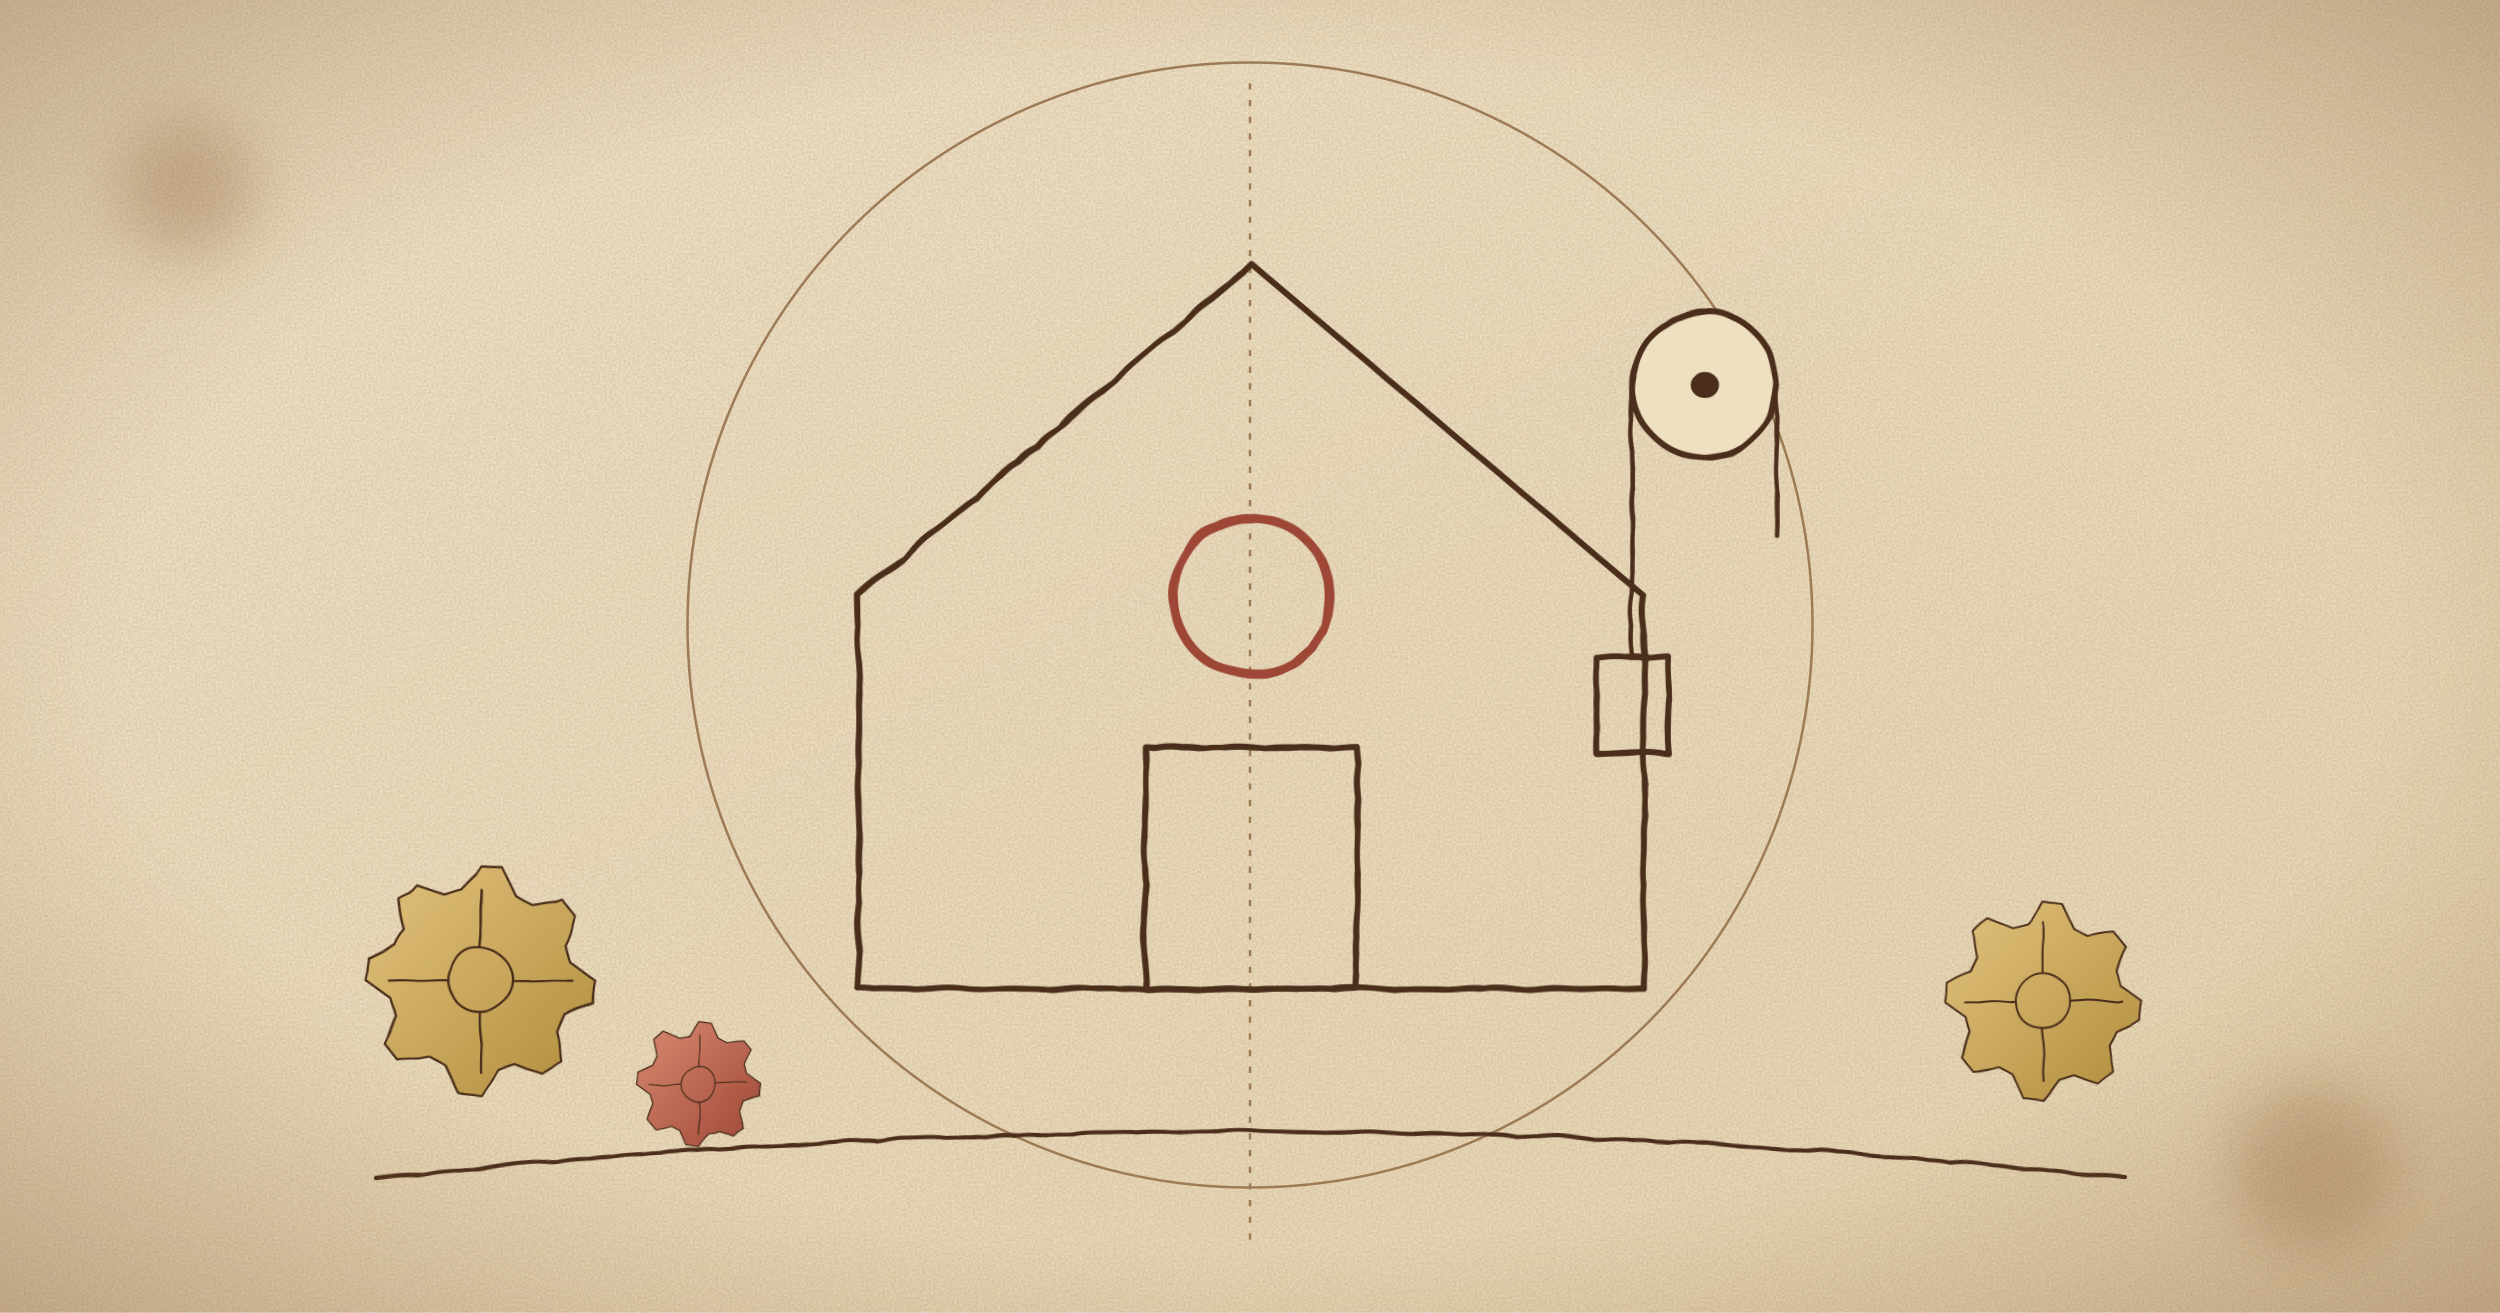
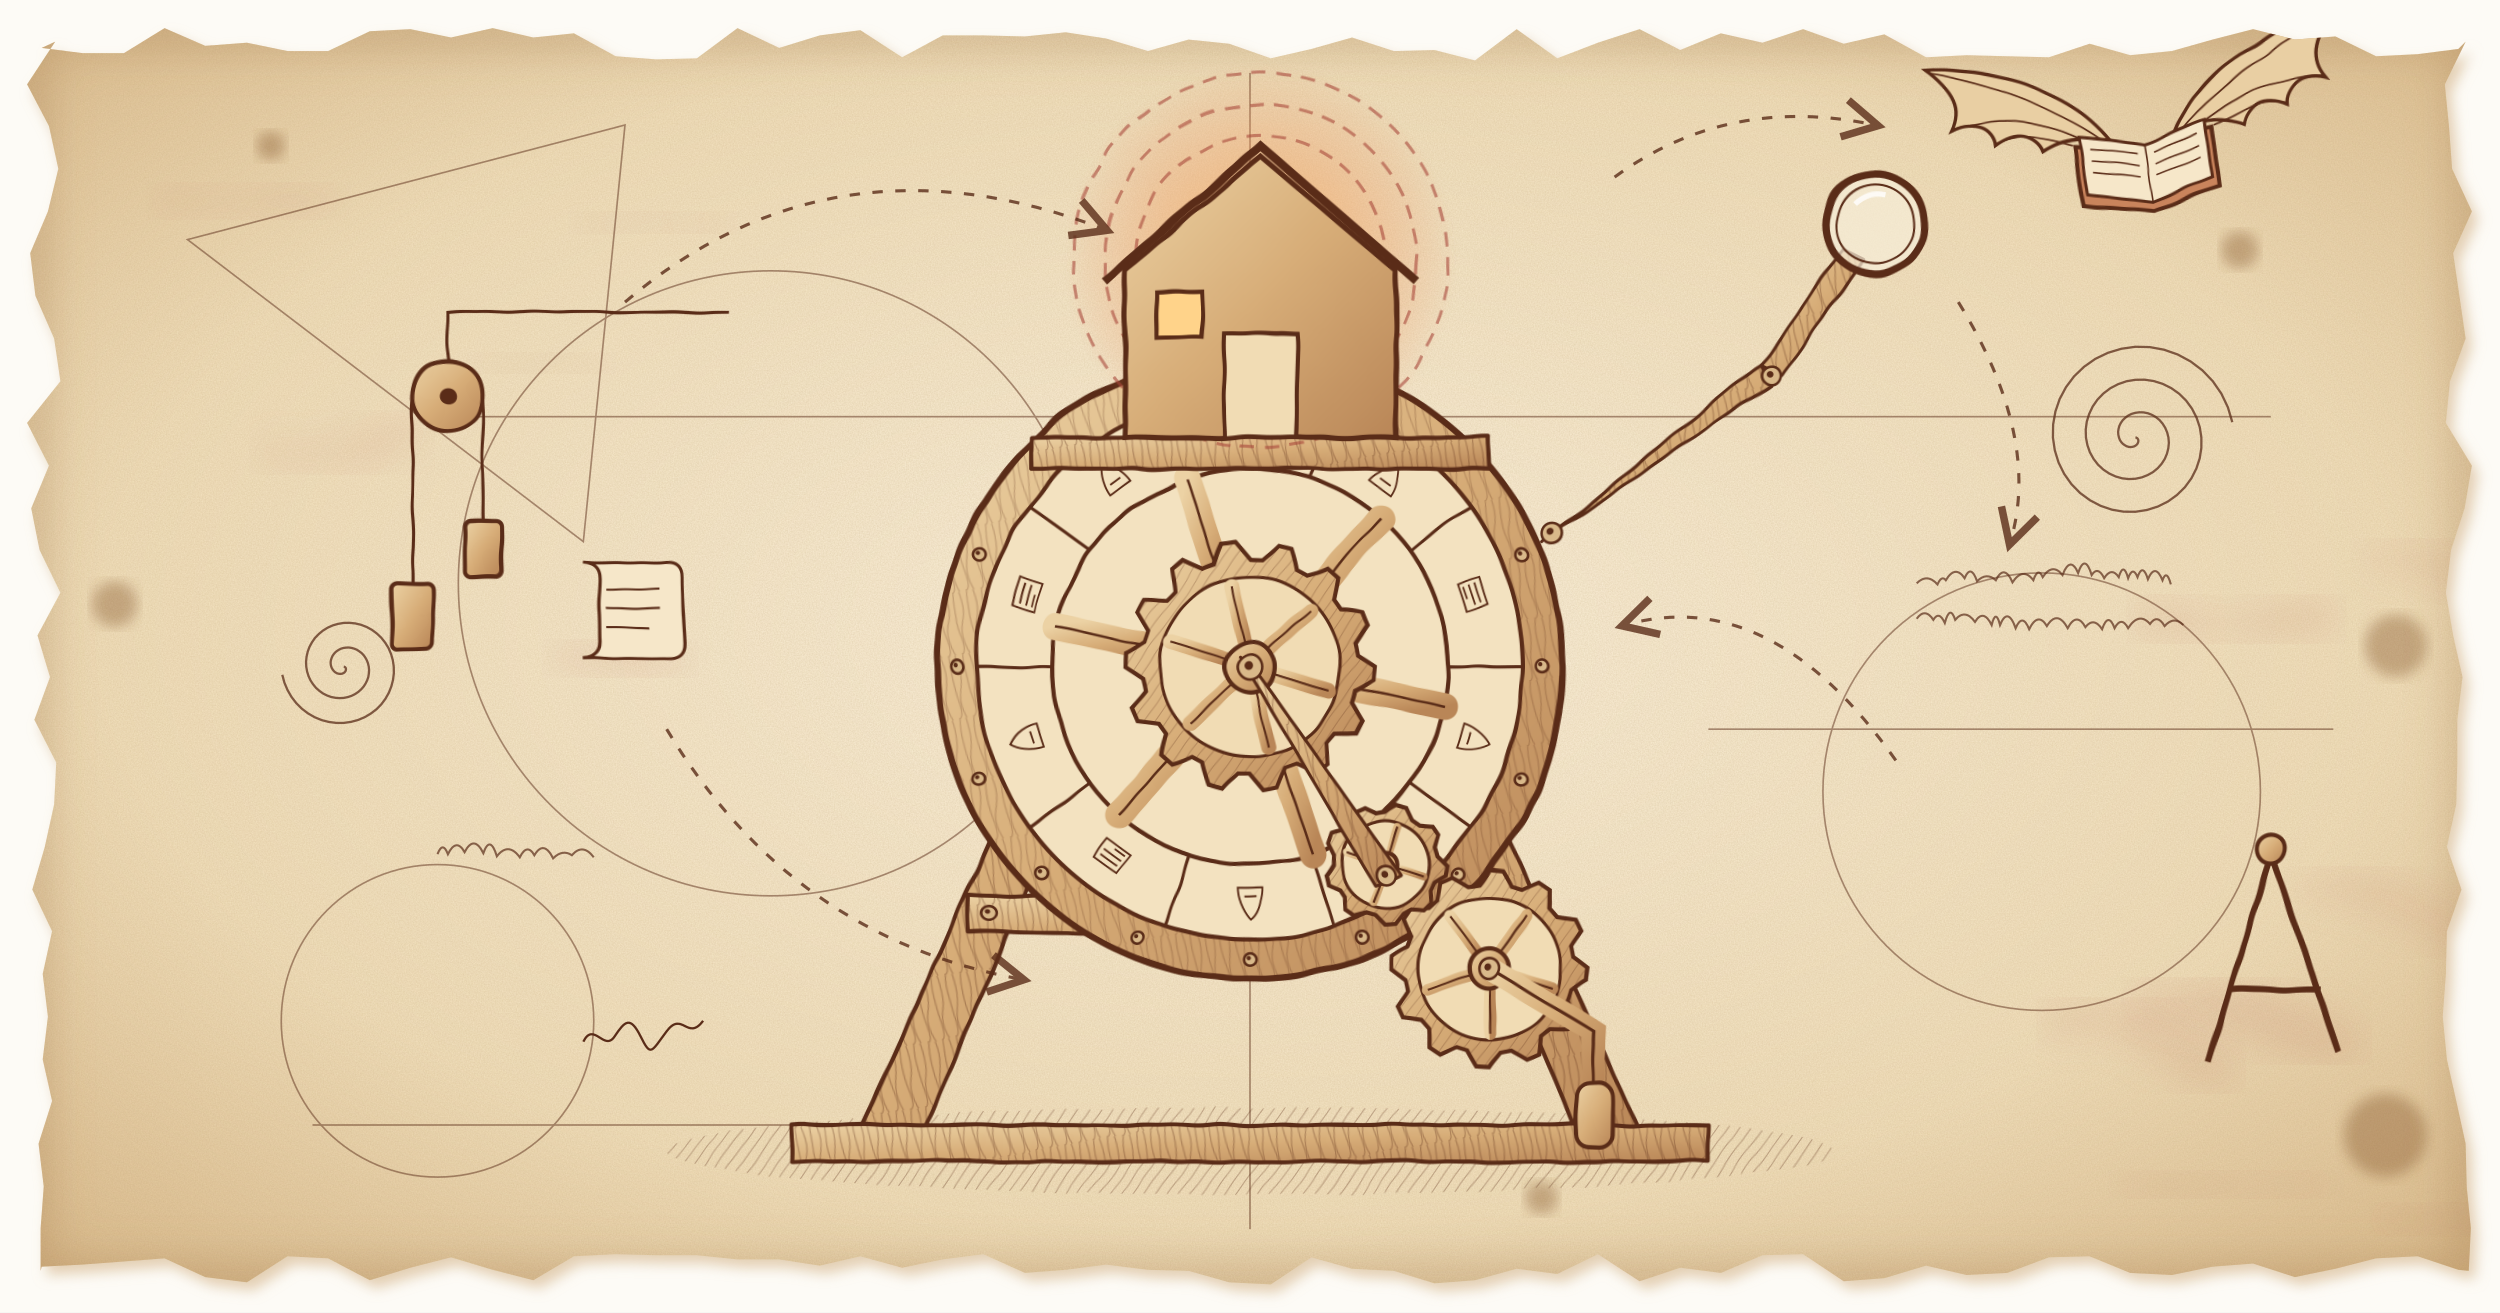
- <svg xmlns="http://www.w3.org/2000/svg" viewBox="0 0 1200 630" width="1200" height="630" role="img" aria-label="Illustration de l'application Bailleur serein : machine de Léonard de Vinci dessinée à l'encre sur parchemin">
+ <svg xmlns="http://www.w3.org/2000/svg" viewBox="0 0 2400 1260" width="1200" height="630" role="img" aria-label="Illustration de l'application Bailleur serein : machine de Léonard de Vinci dessinée à l'encre sur parchemin">
  <defs>
-     <linearGradient id="p" x1="0" y1="0" x2="1" y2="1">
-       <stop offset="0" stop-color="#f6ebd3" />
-       <stop offset="1" stop-color="#ecdcba" />
+     <radialGradient id="pp" cx=".5" cy=".48" r=".7">
+       <stop offset="0" stop-color="#fbf1dc" />
+       <stop offset=".65" stop-color="#f1dfbb" />
+       <stop offset="1" stop-color="#d9b98a" />
+     </radialGradient>
+     <linearGradient id="wd" x1="0" y1="0" x2="1" y2="1">
+       <stop offset="0" stop-color="#ecd2a4" />
+       <stop offset=".5" stop-color="#d7ad78" />
+       <stop offset="1" stop-color="#b98657" />
    </linearGradient>
-     <radialGradient id="v" cx=".5" cy=".5" r=".75">
-       <stop offset=".6" stop-color="#8a5a2b" stop-opacity="0" />
-       <stop offset="1" stop-color="#6b4220" stop-opacity=".38" />
+     <pattern id="ht" width="9" height="9" patternUnits="userSpaceOnUse" patternTransform="rotate(35)">
+       <path d="M0 0V9" stroke="#5a2c18" stroke-width="1.4" />
+     </pattern>
+     <pattern id="gr" width="60" height="14" patternUnits="userSpaceOnUse" patternTransform="rotate(80)">
+       <path d="M0 4Q15 1 30 5T60 3M0 10Q20 13 40 9T60 11" fill="none" stroke="#5a2c18" stroke-width="1.2" opacity=".6" />
+     </pattern>
+     <marker id="ar" markerWidth="16" markerHeight="16" refX="12" refY="8" orient="auto">
+       <path d="M2 2L13 8L2 14" fill="none" stroke="#5a2c18" stroke-width="2.4" />
+     </marker>
+     <filter id="rf" x="-5%" y="-5%" width="110%" height="110%">
+       <feTurbulence type="fractalNoise" baseFrequency=".022" numOctaves="2" seed="3" />
+       <feDisplacementMap in="SourceGraphic" scale="5" />
+     </filter>
+     <filter id="gn">
+       <feTurbulence type="fractalNoise" baseFrequency=".75" numOctaves="3" seed="9" />
+       <feColorMatrix values="0 0 0 0 .42 0 0 0 0 .27 0 0 0 0 .12 0 0 0 .22 0" />
+     </filter>
+     <filter id="b20">
+       <feGaussianBlur stdDeviation="22" />
+     </filter>
+     <filter id="b6">
+       <feGaussianBlur stdDeviation="6" />
+     </filter>
+     <radialGradient id="gl" cx=".5" cy=".5" r=".5">
+       <stop offset="0" stop-color="#ffd38a" stop-opacity=".95" />
+       <stop offset=".45" stop-color="#f0a466" stop-opacity=".5" />
+       <stop offset="1" stop-color="#e88b5a" stop-opacity="0" />
    </radialGradient>
-     <radialGradient id="l" cx=".5" cy=".5" r=".5">
-       <stop offset="0" stop-color="#f2a35c" stop-opacity=".85" />
-       <stop offset="1" stop-color="#f2a35c" stop-opacity="0" />
-     </radialGradient>
-     <linearGradient id="w" x1="0" y1="0" x2="1" y2="1">
-       <stop offset="0" stop-color="#e3c27e" />
-       <stop offset="1" stop-color="#b08d3c" />
-     </linearGradient>
-     <linearGradient id="s" x1="0" y1="0" x2="1" y2="1">
-       <stop offset="0" stop-color="#d98a72" />
-       <stop offset="1" stop-color="#9e4736" />
-     </linearGradient>
-     <pattern id="h" width="7" height="7" patternUnits="userSpaceOnUse" patternTransform="rotate(40)">
-       <path d="M0 0v7" stroke="#4a2e1b" stroke-width="1.1" opacity=".55" />
-     </pattern>
-     <marker id="a" markerWidth="10" markerHeight="10" refX="8" refY="5" orient="auto">
-       <path d="M1 1 8 5 1 9" fill="none" stroke="#9e4736" stroke-width="1.6" />
-     </marker>
-     <filter id="r" x="-2%" y="-2%" width="104%" height="104%">
-       <feTurbulence baseFrequency=".03" numOctaves="2" seed="4" />
-       <feDisplacementMap in="SourceGraphic" scale="2.6" />
-     </filter>
-     <filter id="n">
-       <feTurbulence type="fractalNoise" baseFrequency=".9" numOctaves="2" seed="7" />
-       <feColorMatrix values="0 0 0 0 .35 0 0 0 0 .22 0 0 0 0 .1 0 0 0 .35 0" />
-     </filter>
-     <filter id="b">
-       <feGaussianBlur stdDeviation="14" />
-     </filter>
-     <g id="g">
-       <path d="M50 0L49 9.8L37 15.3L33.3 22.2L35.4 35.4L27.8 41.6L15.3 37L7.8 39.2L0 50L-9.8 49L-15.3 37L-22.2 33.3L-35.4 35.4L-41.6 27.8L-37 15.3L-39.2 7.8L-50 0L-49 -9.8L-37 -15.3L-33.3 -22.2L-35.4 -35.4L-27.8 -41.6L-15.3 -37L-7.8 -39.2L0 -50L9.8 -49L15.3 -37L22.2 -33.3L35.4 -35.4L41.6 -27.8L37 -15.3L39.2 -7.8z" />
-       <circle r="14" fill="none" />
-       <path d="M0-40V-14M0 40V14M-40 0H-14M40 0H14" fill="none" />
+     <clipPath id="pg">
+       <polygon points="40,46 79,51 119,51 158,27 197,44 237,41 276,49 315,49 355,30 394,28 433,36 473,27 512,36 551,32 591,54 630,57 669,56 708,27 748,46 787,34 826,29 866,55 905,34 944,34 984,35 1023,31 1062,37 1102,49 1141,38 1180,42 1220,56 1259,47 1298,36 1338,49 1377,48 1416,58 1456,28 1495,56 1534,41 1574,28 1613,48 1652,32 1692,41 1731,28 1770,42 1809,33 1849,55 1888,53 1927,54 1967,55 2006,42 2045,53 2085,49 2124,38 2163,28 2203,38 2242,35 2281,54 2321,52 2360,47 2367,40 2347,81 2351,121 2354,162 2373,203 2355,243 2361,284 2367,325 2352,366 2348,406 2373,447 2366,488 2353,528 2348,569 2355,610 2364,650 2359,691 2359,732 2358,772 2349,813 2363,854 2349,894 2348,935 2345,976 2349,1017 2358,1057 2367,1098 2368,1139 2372,1179 2370,1220 2360,1219 2321,1206 2281,1208 2242,1218 2203,1226 2163,1213 2124,1216 2085,1224 2045,1222 2006,1206 1967,1207 1927,1222 1888,1224 1849,1215 1809,1227 1770,1230 1731,1204 1692,1205 1652,1222 1613,1217 1574,1230 1534,1204 1495,1223 1456,1218 1416,1229 1377,1232 1338,1220 1298,1218 1259,1207 1220,1233 1180,1231 1141,1220 1102,1219 1062,1214 1023,1219 984,1222 944,1204 905,1209 866,1217 826,1206 787,1215 748,1209 708,1209 669,1205 630,1205 591,1204 551,1206 512,1229 473,1219 433,1207 394,1217 355,1229 315,1208 276,1206 237,1231 197,1226 158,1208 119,1211 79,1214 40,1216 39,1220 39,1179 42,1139 37,1098 50,1057 41,1017 46,976 41,935 50,894 31,854 43,813 52,772 54,732 33,691 48,650 36,610 58,569 38,528 30,488 47,447 26,406 58,366 52,325 34,284 29,243 46,203 56,162 47,121 26,81 53,40" />
+     </clipPath>
+   </defs>
+   <rect width="2400" height="1260" fill="#fdfbf6" />
+   <polygon points="40,46 79,51 119,51 158,27 197,44 237,41 276,49 315,49 355,30 394,28 433,36 473,27 512,36 551,32 591,54 630,57 669,56 708,27 748,46 787,34 826,29 866,55 905,34 944,34 984,35 1023,31 1062,37 1102,49 1141,38 1180,42 1220,56 1259,47 1298,36 1338,49 1377,48 1416,58 1456,28 1495,56 1534,41 1574,28 1613,48 1652,32 1692,41 1731,28 1770,42 1809,33 1849,55 1888,53 1927,54 1967,55 2006,42 2045,53 2085,49 2124,38 2163,28 2203,38 2242,35 2281,54 2321,52 2360,47 2367,40 2347,81 2351,121 2354,162 2373,203 2355,243 2361,284 2367,325 2352,366 2348,406 2373,447 2366,488 2353,528 2348,569 2355,610 2364,650 2359,691 2359,732 2358,772 2349,813 2363,854 2349,894 2348,935 2345,976 2349,1017 2358,1057 2367,1098 2368,1139 2372,1179 2370,1220 2360,1219 2321,1206 2281,1208 2242,1218 2203,1226 2163,1213 2124,1216 2085,1224 2045,1222 2006,1206 1967,1207 1927,1222 1888,1224 1849,1215 1809,1227 1770,1230 1731,1204 1692,1205 1652,1222 1613,1217 1574,1230 1534,1204 1495,1223 1456,1218 1416,1229 1377,1232 1338,1220 1298,1218 1259,1207 1220,1233 1180,1231 1141,1220 1102,1219 1062,1214 1023,1219 984,1222 944,1204 905,1209 866,1217 826,1206 787,1215 748,1209 708,1209 669,1205 630,1205 591,1204 551,1206 512,1229 473,1219 433,1207 394,1217 355,1229 315,1208 276,1206 237,1231 197,1226 158,1208 119,1211 79,1214 40,1216 39,1220 39,1179 42,1139 37,1098 50,1057 41,1017 46,976 41,935 50,894 31,854 43,813 52,772 54,732 33,691 48,650 36,610 58,569 38,528 30,488 47,447 26,406 58,366 52,325 34,284 29,243 46,203 56,162 47,121 26,81 53,40" fill="#c9a36f" transform="translate(6 8)" opacity=".5" filter="url(#b6)" />
+   <g clip-path="url(#pg)">
+     <rect width="2400" height="1260" fill="url(#pp)" />
+     <rect width="2400" height="1260" filter="url(#gn)" />
+     <path d="M157 189q44 42 163 -11" fill="none" stroke="#a8473a" stroke-width="21" stroke-linecap="round" opacity=".16" filter="url(#b20)" />
+     <path d="M2043 1148q46 -23 188 -22" fill="none" stroke="#a8473a" stroke-width="28" stroke-linecap="round" opacity=".16" filter="url(#b20)" />
+     <path d="M2286 1158q72 53 117 -1" fill="none" stroke="#a8473a" stroke-width="22" stroke-linecap="round" opacity=".16" filter="url(#b20)" />
+     <path d="M2059 590q88 55 176 -15" fill="none" stroke="#a8473a" stroke-width="30" stroke-linecap="round" opacity=".16" filter="url(#b20)" />
+     <path d="M254 439q46 35 148 -40" fill="none" stroke="#a8473a" stroke-width="21" stroke-linecap="round" opacity=".16" filter="url(#b20)" />
+     <path d="M461 340q76 16 118 17" fill="none" stroke="#a8473a" stroke-width="37" stroke-linecap="round" opacity=".16" filter="url(#b20)" />
+     <path d="M2270 522q60 7 137 53" fill="none" stroke="#a8473a" stroke-width="20" stroke-linecap="round" opacity=".16" filter="url(#b20)" />
+     <path d="M533 617q57 11 125 30" fill="none" stroke="#a8473a" stroke-width="30" stroke-linecap="round" opacity=".16" filter="url(#b20)" />
+     <path d="M1972 977q43 -42 167 65" fill="none" stroke="#a8473a" stroke-width="31" stroke-linecap="round" opacity=".16" filter="url(#b20)" />
+     <path d="M2211 839q51 -2 183 74" fill="none" stroke="#a8473a" stroke-width="23" stroke-linecap="round" opacity=".16" filter="url(#b20)" />
+     <path d="M559 222q58 -27 137 -11" fill="none" stroke="#a8473a" stroke-width="35" stroke-linecap="round" opacity=".16" filter="url(#b20)" />
+     <path d="M2057 945q71 3 200 70" fill="none" stroke="#a8473a" stroke-width="39" stroke-linecap="round" opacity=".16" filter="url(#b20)" />
+     <circle cx="110" cy="580" r="22" fill="#7a4a1d" opacity=".35" filter="url(#b6)" />
+     <circle cx="2300" cy="620" r="30" fill="#7a4a1d" opacity=".35" filter="url(#b6)" />
+     <circle cx="2150" cy="240" r="18" fill="#7a4a1d" opacity=".35" filter="url(#b6)" />
+     <circle cx="260" cy="140" r="14" fill="#7a4a1d" opacity=".35" filter="url(#b6)" />
+     <circle cx="1480" cy="1150" r="16" fill="#7a4a1d" opacity=".35" filter="url(#b6)" />
+     <circle cx="2290" cy="1090" r="40" fill="#7a4a1d" opacity=".35" filter="url(#b6)" />
+     <rect width="2400" height="1260" fill="none" stroke="#8a5a2b" stroke-width="90" opacity=".25" filter="url(#b20)" />
+     <g fill="none" stroke="#5a2c18" stroke-width="1.6" opacity=".5">
+       <circle cx="740" cy="560" r="300" />
+       <circle cx="1960" cy="760" r="210" />
+       <circle cx="420" cy="980" r="150" />
+       <path d="M420 400H2180M1200 70V1180M1640 700H2240M300 1080H900" />
+       <path d="M180 230L600 120L560 520Z" />
    </g>
-   </defs>
-   <rect width="1200" height="630" fill="url(#p)" />
-   <rect width="1200" height="630" filter="url(#n)" />
-   <g fill="none" stroke="#9c7b55" stroke-width="1.2">
-     <circle cx="600" cy="300" r="270" />
-     <path d="M600 40v560" stroke-dasharray="3 5" />
+     <path d="M2050 420L2050.8 420.1L2051.5 420.5L2052.1 421.1L2052.6 421.9L2052.8 422.8L2052.8 423.8L2052.5 424.9L2052 426L2051.1 427L2050 427.9L2048.6 428.6L2047.1 429L2045.3 429.2L2043.5 429L2041.6 428.4L2039.8 427.4L2038 426.1L2036.4 424.4L2035.1 422.4L2034.2 420L2033.6 417.4L2033.4 414.6L2033.8 411.7L2034.6 408.8L2036 406L2037.9 403.3L2040.3 401L2043.2 398.9L2046.4 397.3L2050 396.3L2053.8 395.8L2057.8 395.9L2061.9 396.7L2065.8 398.2L2069.6 400.4L2073.1 403.2L2076.1 406.7L2078.6 410.7L2080.5 415.2L2081.7 420L2082.1 425.1L2081.6 430.3L2080.3 435.5L2078.2 440.5L2075.2 445.2L2071.4 449.5L2066.9 453.2L2061.7 456.1L2056.1 458.3L2050 459.6L2043.7 459.9L2037.3 459.2L2031 457.4L2024.9 454.6L2019.2 450.8L2014.1 446.1L2009.8 440.5L2006.3 434.2L2003.9 427.3L2002.5 420L2002.3 412.4L2003.3 404.8L2005.6 397.4L2009 390.2L2013.6 383.6L2019.3 377.7L2025.9 372.7L2033.4 368.8L2041.5 366L2050 364.6L2058.8 364.5L2067.6 365.8L2076.2 368.5L2084.4 372.6L2092 378L2098.7 384.6L2104.3 392.3L2108.7 400.9L2111.8 410.2L2113.3 420L2113.3 430L2111.7 440.1L2108.5 449.8L2103.8 459.1L2097.6 467.6L2090 475.1L2081.3 481.4L2071.5 486.3L2061 489.6L2050 491.3L2038.7 491.2L2027.5 489.3L2016.6 485.6L2006.3 480.2L1996.8 473.2L1988.5 464.7L1981.6 454.9L1976.2 444L1972.6 432.3L1970.8 420L1971 407.5L1973.2 395L1977.3 383L1983.4 371.6L1991.2 361.2L2000.7 352.1L2011.5 344.5L2023.6 338.7L2036.5 334.8L2050 332.9L2063.7 333.2L2077.4 335.7L2090.6 340.3L2103 347L2114.4 355.6L2124.3 366L2132.5 377.9L2138.8 391.1L2143 405.3" fill="none" stroke="#5a2c18" stroke-width="2.2" opacity=".75" />
+     <path d="M330 640L330.5 640.1L331 640.3L331.4 640.6L331.7 641L332 641.5L332.1 642.1L332.1 642.8L332 643.5L331.7 644.2L331.3 644.8L330.7 645.5L330 646L329.2 646.4L328.2 646.8L327.1 646.9L326 646.9L324.8 646.7L323.6 646.4L322.5 645.8L321.3 645L320.3 644L319.4 642.8L318.6 641.5L318 640L317.6 638.4L317.4 636.6L317.5 634.8L317.9 633L318.5 631.2L319.4 629.4L320.6 627.7L322 626.1L323.7 624.8L325.6 623.6L327.7 622.6L330 622L332.4 621.7L334.9 621.6L337.5 622L340 622.7L342.5 623.7L344.8 625.2L347.1 626.9L349.1 629L350.8 631.4L352.2 634L353.3 636.9L354 640L354.3 643.2L354.1 646.5L353.6 649.8L352.5 653L351 656.1L349.1 659.1L346.7 661.8L344 664.2L340.9 666.3L337.5 668L333.9 669.2L330 670L326 670.2L322 669.9L317.9 669.1L314 667.7L310.2 665.8L306.7 663.3L303.4 660.4L300.6 657L298.1 653.2L296.2 649.1L294.8 644.6L294 640L293.8 635.2L294.3 630.4L295.4 625.6L297.1 621L299.5 616.6L302.4 612.4L306 608.7L310 605.4L314.5 602.6L319.4 600.4L324.6 598.9L330 598L335.5 597.9L341.1 598.5L346.6 599.8L352 601.9L357.1 604.7L361.8 608.2L366.1 612.3L369.8 617L373 622.2L375.4 627.8L377.1 633.8L378 640L378.1 646.3L377.3 652.7L375.7 658.9L373.3 665L370.1 670.7L366.1 676.1L361.4 680.9L356 685L350.1 688.5L343.7 691.2L337 693L330 694L322.9 694L315.8 693.1L308.8 691.3L302 688.5L295.6 684.8L289.7 680.3L284.4 675L279.8 669L276 662.4L273 655.3L271 647.8" fill="none" stroke="#5a2c18" stroke-width="2.2" opacity=".75" />
+     <path d="M1840 560 q10 -10 20 1 q4 -9 8 -4 q9 -15 18 -2 q6 -14 12 3 q9 -9 18 -1 q8 -16 16 2 q10 -15 20 -2 q4.5 -13 9 -3 q9.5 -14 19 -2 q7.5 -19 15 -2 q6.5 -19 13 2 q6 -9 12 3 q7 -11 14 -1 q4.5 -15 9 1 q4.5 -12 9 -1 q5 -14 10 2 q7 -16 14 1 q4 -11 8 4" fill="none" stroke="#5a2c18" stroke-width="2" opacity=".7" />
+     <path d="M1840 594 q8 -11 16 1 q5.5 -9 11 3 q5 -18 10 -3 q9.5 -11 19 2 q8 -13 16 3 q4 -16 8 0 q7.5 -18 15 3 q6.5 -15 13 1 q8.5 -17 17 -3 q10 -16 20 2 q8.5 -16 17 -1 q8 -10 16 2 q6 -17 12 -1 q6.5 -12 13 0 q10.5 -16 21 -4 q7 -10 14 2 q9 -10 18 -1" fill="none" stroke="#5a2c18" stroke-width="2" opacity=".7" />
+     <path d="M420 820 q5 -13 10 0 q8 -16 16 -2 q9 -17 18 1 q6.5 -18 13 3 q11 -14 22 1 q7 -14 14 -2 q9 -15 18 3 q9 -9 18 -3 q10.5 -12 21 2" fill="none" stroke="#5a2c18" stroke-width="2" opacity=".7" />
+     <g filter="url(#rf)">
+       <ellipse cx="1200" cy="1105" rx="560" ry="42" fill="url(#ht)" opacity=".45" />
+       <polygon points="820,1100 880,1100 1150,470 1110,450" fill="url(#wd)" stroke="#5a2c18" stroke-width="4" stroke-linejoin="round" />
+       <polygon points="820,1100 880,1100 1150,470 1110,450" fill="url(#gr)" opacity=".55" />
+       <polygon points="1580,1100 1520,1100 1250,470 1290,450" fill="url(#wd)" stroke="#5a2c18" stroke-width="4" stroke-linejoin="round" />
+       <polygon points="1580,1100 1520,1100 1250,470 1290,450" fill="url(#gr)" opacity=".55" />
+       <polygon points="760,1080 1640,1080 1640,1115 760,1115" fill="url(#wd)" stroke="#5a2c18" stroke-width="4" stroke-linejoin="round" />
+       <polygon points="760,1080 1640,1080 1640,1115 760,1115" fill="url(#gr)" opacity=".55" />
+       <polygon points="930,860 1470,860 1470,895 930,895" fill="url(#wd)" stroke="#5a2c18" stroke-width="4" stroke-linejoin="round" />
+       <polygon points="930,860 1470,860 1470,895 930,895" fill="url(#gr)" opacity=".55" />
+       <circle cx="950" cy="877" r="7" fill="#d9b98a" stroke="#5a2c18" stroke-width="2.5" />
+       <circle cx="948.5" cy="875.5" r="2.4" fill="#5a2c18" />
+       <circle cx="1450" cy="877" r="7" fill="#d9b98a" stroke="#5a2c18" stroke-width="2.5" />
+       <circle cx="1448.5" cy="875.5" r="2.4" fill="#5a2c18" />
+       <circle cx="1200" cy="640" r="300" fill="url(#wd)" stroke="#5a2c18" stroke-width="6" />
+       <circle cx="1200" cy="640" r="300" fill="url(#gr)" opacity=".4" />
+       <circle cx="1200" cy="640" r="262" fill="#f3e2c0" stroke="#5a2c18" stroke-width="4" />
+       <path d="M1462 640L1390 640" stroke="#5a2c18" stroke-width="3" />
+       <g transform="translate(1414.9 709.8) rotate(108)">
+         <path d="M-12 14c0-14 8-26 12-30 4 4 12 16 12 30z" fill="none" stroke="#5a2c18" stroke-width="1.8" />
+         <path d="M-6 6h12" stroke="#5a2c18" stroke-width="1.8" />
+       </g>
+       <path d="M1412 794L1353.7 751.7" stroke="#5a2c18" stroke-width="3" />
+       <g transform="translate(1332.8 822.8) rotate(144)">
+         <path d="M-14-10h28v22h-28zM-10-4h20M-10 2h20M-10 8h12" fill="none" stroke="#5a2c18" stroke-width="1.8" />
+       </g>
+       <path d="M1281 889.2L1258.7 820.7" stroke="#5a2c18" stroke-width="3" />
+       <g transform="translate(1200 866) rotate(180)">
+         <path d="M-12 14c0-14 8-26 12-30 4 4 12 16 12 30z" fill="none" stroke="#5a2c18" stroke-width="1.8" />
+         <path d="M-6 6h12" stroke="#5a2c18" stroke-width="1.8" />
+       </g>
+       <path d="M1119 889.2L1141.3 820.7" stroke="#5a2c18" stroke-width="3" />
+       <g transform="translate(1067.2 822.8) rotate(216)">
+         <path d="M-14-10h28v22h-28zM-10-4h20M-10 2h20M-10 8h12" fill="none" stroke="#5a2c18" stroke-width="1.8" />
+       </g>
+       <path d="M988 794L1046.3 751.7" stroke="#5a2c18" stroke-width="3" />
+       <g transform="translate(985.1 709.8) rotate(252)">
+         <path d="M-12 14c0-14 8-26 12-30 4 4 12 16 12 30z" fill="none" stroke="#5a2c18" stroke-width="1.8" />
+         <path d="M-6 6h12" stroke="#5a2c18" stroke-width="1.8" />
+       </g>
+       <path d="M938 640L1010 640" stroke="#5a2c18" stroke-width="3" />
+       <g transform="translate(985.1 570.2) rotate(288)">
+         <path d="M-14-10h28v22h-28zM-10-4h20M-10 2h20M-10 8h12" fill="none" stroke="#5a2c18" stroke-width="1.8" />
+       </g>
+       <path d="M988 486L1046.3 528.3" stroke="#5a2c18" stroke-width="3" />
+       <g transform="translate(1067.2 457.2) rotate(324)">
+         <path d="M-12 14c0-14 8-26 12-30 4 4 12 16 12 30z" fill="none" stroke="#5a2c18" stroke-width="1.8" />
+         <path d="M-6 6h12" stroke="#5a2c18" stroke-width="1.8" />
+       </g>
+       <path d="M1119 390.8L1141.3 459.3" stroke="#5a2c18" stroke-width="3" />
+       <g transform="translate(1200 414) rotate(360)">
+         <path d="M-14-10h28v22h-28zM-10-4h20M-10 2h20M-10 8h12" fill="none" stroke="#5a2c18" stroke-width="1.8" />
+       </g>
+       <path d="M1281 390.8L1258.7 459.3" stroke="#5a2c18" stroke-width="3" />
+       <g transform="translate(1332.8 457.2) rotate(396)">
+         <path d="M-12 14c0-14 8-26 12-30 4 4 12 16 12 30z" fill="none" stroke="#5a2c18" stroke-width="1.8" />
+         <path d="M-6 6h12" stroke="#5a2c18" stroke-width="1.8" />
+       </g>
+       <path d="M1412 486L1353.7 528.3" stroke="#5a2c18" stroke-width="3" />
+       <g transform="translate(1414.9 570.2) rotate(432)">
+         <path d="M-14-10h28v22h-28zM-10-4h20M-10 2h20M-10 8h12" fill="none" stroke="#5a2c18" stroke-width="1.8" />
+       </g>
+       <circle cx="1200" cy="640" r="190" fill="none" stroke="#5a2c18" stroke-width="4" />
+       <path d="M1258.8 651.9L1386.2 677.7" stroke="url(#wd)" stroke-width="26" stroke-linecap="round" />
+       <path d="M1258.8 651.9L1386.2 677.7" stroke="#5a2c18" stroke-width="2.4" />
+       <path d="M1219.1 696.9L1260.4 820.1" stroke="url(#wd)" stroke-width="26" stroke-linecap="round" />
+       <path d="M1219.1 696.9L1260.4 820.1" stroke="#5a2c18" stroke-width="2.4" />
+       <path d="M1160.3 685L1074.2 782.4" stroke="url(#wd)" stroke-width="26" stroke-linecap="round" />
+       <path d="M1160.3 685L1074.2 782.4" stroke="#5a2c18" stroke-width="2.4" />
+       <path d="M1141.2 628.1L1013.8 602.3" stroke="url(#wd)" stroke-width="26" stroke-linecap="round" />
+       <path d="M1141.2 628.1L1013.8 602.3" stroke="#5a2c18" stroke-width="2.4" />
+       <path d="M1180.9 583.1L1139.6 459.9" stroke="url(#wd)" stroke-width="26" stroke-linecap="round" />
+       <path d="M1180.9 583.1L1139.6 459.9" stroke="#5a2c18" stroke-width="2.4" />
+       <path d="M1239.7 595L1325.8 497.6" stroke="url(#wd)" stroke-width="26" stroke-linecap="round" />
+       <path d="M1239.7 595L1325.8 497.6" stroke="#5a2c18" stroke-width="2.4" />
+       <circle cx="1481" cy="640" r="6" fill="#d9b98a" stroke="#5a2c18" stroke-width="2.5" />
+       <circle cx="1479.5" cy="638.5" r="2.1" fill="#5a2c18" />
+       <circle cx="1460" cy="748" r="6" fill="#d9b98a" stroke="#5a2c18" stroke-width="2.5" />
+       <circle cx="1458.5" cy="746.5" r="2.1" fill="#5a2c18" />
+       <circle cx="1399" cy="839" r="6" fill="#d9b98a" stroke="#5a2c18" stroke-width="2.5" />
+       <circle cx="1397.5" cy="837.5" r="2.1" fill="#5a2c18" />
+       <circle cx="1308" cy="900" r="6" fill="#d9b98a" stroke="#5a2c18" stroke-width="2.5" />
+       <circle cx="1306.5" cy="898.5" r="2.1" fill="#5a2c18" />
+       <circle cx="1200" cy="921" r="6" fill="#d9b98a" stroke="#5a2c18" stroke-width="2.5" />
+       <circle cx="1198.5" cy="919.5" r="2.1" fill="#5a2c18" />
+       <circle cx="1092" cy="900" r="6" fill="#d9b98a" stroke="#5a2c18" stroke-width="2.5" />
+       <circle cx="1090.5" cy="898.5" r="2.1" fill="#5a2c18" />
+       <circle cx="1001" cy="839" r="6" fill="#d9b98a" stroke="#5a2c18" stroke-width="2.5" />
+       <circle cx="999.5" cy="837.5" r="2.1" fill="#5a2c18" />
+       <circle cx="940" cy="748" r="6" fill="#d9b98a" stroke="#5a2c18" stroke-width="2.5" />
+       <circle cx="938.5" cy="746.5" r="2.1" fill="#5a2c18" />
+       <circle cx="919" cy="640" r="6" fill="#d9b98a" stroke="#5a2c18" stroke-width="2.5" />
+       <circle cx="917.5" cy="638.5" r="2.1" fill="#5a2c18" />
+       <circle cx="940" cy="532" r="6" fill="#d9b98a" stroke="#5a2c18" stroke-width="2.5" />
+       <circle cx="938.5" cy="530.5" r="2.1" fill="#5a2c18" />
+       <circle cx="1001" cy="441" r="6" fill="#d9b98a" stroke="#5a2c18" stroke-width="2.5" />
+       <circle cx="999.5" cy="439.5" r="2.1" fill="#5a2c18" />
+       <circle cx="1092" cy="380" r="6" fill="#d9b98a" stroke="#5a2c18" stroke-width="2.5" />
+       <circle cx="1090.5" cy="378.5" r="2.1" fill="#5a2c18" />
+       <circle cx="1200" cy="359" r="6" fill="#d9b98a" stroke="#5a2c18" stroke-width="2.5" />
+       <circle cx="1198.5" cy="357.5" r="2.1" fill="#5a2c18" />
+       <circle cx="1308" cy="380" r="6" fill="#d9b98a" stroke="#5a2c18" stroke-width="2.5" />
+       <circle cx="1306.5" cy="378.5" r="2.1" fill="#5a2c18" />
+       <circle cx="1399" cy="441" r="6" fill="#d9b98a" stroke="#5a2c18" stroke-width="2.5" />
+       <circle cx="1397.5" cy="439.5" r="2.1" fill="#5a2c18" />
+       <circle cx="1460" cy="532" r="6" fill="#d9b98a" stroke="#5a2c18" stroke-width="2.5" />
+       <circle cx="1458.5" cy="530.5" r="2.1" fill="#5a2c18" />
+       <polygon points="1320,640 1319.2,653.4 1300.6,663 1297.4,674.1 1308.1,692.1 1301.6,703.8 1280.7,704.3 1273,713 1274.8,733.8 1263.8,741.6 1244.8,733 1234.1,737.4 1226.7,757 1213.4,759.2 1200,743.2 1188.4,742.6 1173.3,757 1160.4,753.3 1155.2,733 1145.1,727.4 1125.2,733.8 1115.1,724.9 1119.3,704.3 1112.6,694.9 1091.9,692.1 1086.7,679.6 1099.4,663 1097.4,651.6 1080,640 1080.8,626.6 1099.4,617 1102.6,605.9 1091.9,587.9 1098.4,576.2 1119.3,575.7 1127,567 1125.2,546.2 1136.2,538.4 1155.2,547 1165.9,542.6 1173.3,523 1186.6,520.8 1200,536.8 1211.6,537.4 1226.7,523 1239.6,526.7 1244.8,547 1254.9,552.6 1274.8,546.2 1284.9,555.1 1280.7,575.7 1287.4,585.1 1308.1,587.9 1313.3,600.4 1300.6,617 1302.6,628.4" fill="url(#wd)" stroke="#5a2c18" stroke-width="4" />
+       <polygon points="1320,640 1319.2,653.4 1300.6,663 1297.4,674.1 1308.1,692.1 1301.6,703.8 1280.7,704.3 1273,713 1274.8,733.8 1263.8,741.6 1244.8,733 1234.1,737.4 1226.7,757 1213.4,759.2 1200,743.2 1188.4,742.6 1173.3,757 1160.4,753.3 1155.2,733 1145.1,727.4 1125.2,733.8 1115.1,724.9 1119.3,704.3 1112.6,694.9 1091.9,692.1 1086.7,679.6 1099.4,663 1097.4,651.6 1080,640 1080.8,626.6 1099.4,617 1102.6,605.9 1091.9,587.9 1098.4,576.2 1119.3,575.7 1127,567 1125.2,546.2 1136.2,538.4 1155.2,547 1165.9,542.6 1173.3,523 1186.6,520.8 1200,536.8 1211.6,537.4 1226.7,523 1239.6,526.7 1244.8,547 1254.9,552.6 1274.8,546.2 1284.9,555.1 1280.7,575.7 1287.4,585.1 1308.1,587.9 1313.3,600.4 1300.6,617 1302.6,628.4" fill="url(#ht)" opacity=".35" />
+       <circle cx="1200" cy="640" r="86.4" fill="#f1dcb4" stroke="#5a2c18" stroke-width="3" />
+       <path d="M1218.3 645.7L1275.7 663.4" stroke="url(#wd)" stroke-width="14.4" stroke-linecap="round" />
+       <path d="M1218.3 645.7L1275.7 663.4" stroke="#5a2c18" stroke-width="2" />
+       <path d="M1204.3 658.7L1217.6 717.2" stroke="url(#wd)" stroke-width="14.4" stroke-linecap="round" />
+       <path d="M1204.3 658.7L1217.6 717.2" stroke="#5a2c18" stroke-width="2" />
+       <path d="M1185.9 653L1141.9 693.8" stroke="url(#wd)" stroke-width="14.4" stroke-linecap="round" />
+       <path d="M1185.9 653L1141.9 693.8" stroke="#5a2c18" stroke-width="2" />
+       <path d="M1181.7 634.3L1124.3 616.6" stroke="url(#wd)" stroke-width="14.4" stroke-linecap="round" />
+       <path d="M1181.7 634.3L1124.3 616.6" stroke="#5a2c18" stroke-width="2" />
+       <path d="M1195.7 621.3L1182.4 562.8" stroke="url(#wd)" stroke-width="14.4" stroke-linecap="round" />
+       <path d="M1195.7 621.3L1182.4 562.8" stroke="#5a2c18" stroke-width="2" />
+       <path d="M1214.1 627L1258.1 586.2" stroke="url(#wd)" stroke-width="14.4" stroke-linecap="round" />
+       <path d="M1214.1 627L1258.1 586.2" stroke="#5a2c18" stroke-width="2" />
+       <circle cx="1200" cy="640" r="24" fill="url(#wd)" stroke="#5a2c18" stroke-width="4" />
+       <circle cx="1200" cy="640" r="8.4" fill="#5a2c18" />
+       <polygon points="1525,930 1524.2,942.4 1508.9,951.1 1505.5,961.3 1512.3,977.5 1505.4,987.8 1487.8,987.8 1479.7,994.8 1477.5,1012.3 1466.4,1017.8 1451.1,1008.9 1440.7,1011 1430,1025 1417.6,1024.2 1408.9,1008.9 1398.7,1005.5 1382.5,1012.3 1372.2,1005.4 1372.2,987.8 1365.2,979.7 1347.7,977.5 1342.2,966.4 1351.1,951.1 1349,940.7 1335,930 1335.8,917.6 1351.1,908.9 1354.5,898.7 1347.7,882.5 1354.6,872.2 1372.2,872.2 1380.3,865.2 1382.5,847.7 1393.6,842.2 1408.9,851.1 1419.3,849 1430,835 1442.4,835.8 1451.1,851.1 1461.3,854.5 1477.5,847.7 1487.8,854.6 1487.8,872.2 1494.8,880.3 1512.3,882.5 1517.8,893.6 1508.9,908.9 1511,919.3" fill="url(#wd)" stroke="#5a2c18" stroke-width="4" />
+       <polygon points="1525,930 1524.2,942.4 1508.9,951.1 1505.5,961.3 1512.3,977.5 1505.4,987.8 1487.8,987.8 1479.7,994.8 1477.5,1012.3 1466.4,1017.8 1451.1,1008.9 1440.7,1011 1430,1025 1417.6,1024.2 1408.9,1008.9 1398.7,1005.5 1382.5,1012.3 1372.2,1005.4 1372.2,987.8 1365.2,979.7 1347.7,977.5 1342.2,966.4 1351.1,951.1 1349,940.7 1335,930 1335.8,917.6 1351.1,908.9 1354.5,898.7 1347.7,882.5 1354.6,872.2 1372.2,872.2 1380.3,865.2 1382.5,847.7 1393.6,842.2 1408.9,851.1 1419.3,849 1430,835 1442.4,835.8 1451.1,851.1 1461.3,854.5 1477.5,847.7 1487.8,854.6 1487.8,872.2 1494.8,880.3 1512.3,882.5 1517.8,893.6 1508.9,908.9 1511,919.3" fill="url(#ht)" opacity=".35" />
+       <circle cx="1430" cy="930" r="68.4" fill="#f1dcb4" stroke="#5a2c18" stroke-width="3" />
+       <path d="M1444.5 934.5L1489.9 948.5" stroke="url(#wd)" stroke-width="11.4" stroke-linecap="round" />
+       <path d="M1444.5 934.5L1489.9 948.5" stroke="#5a2c18" stroke-width="2" />
+       <path d="M1430.2 945.2L1430.9 992.7" stroke="url(#wd)" stroke-width="11.4" stroke-linecap="round" />
+       <path d="M1430.2 945.2L1430.9 992.7" stroke="#5a2c18" stroke-width="2" />
+       <path d="M1415.6 934.9L1370.6 950.2" stroke="url(#wd)" stroke-width="11.4" stroke-linecap="round" />
+       <path d="M1415.6 934.9L1370.6 950.2" stroke="#5a2c18" stroke-width="2" />
+       <path d="M1420.9 917.8L1392.4 879.8" stroke="url(#wd)" stroke-width="11.4" stroke-linecap="round" />
+       <path d="M1420.9 917.8L1392.4 879.8" stroke="#5a2c18" stroke-width="2" />
+       <path d="M1438.8 917.6L1466.1 878.8" stroke="url(#wd)" stroke-width="11.4" stroke-linecap="round" />
+       <path d="M1438.8 917.6L1466.1 878.8" stroke="#5a2c18" stroke-width="2" />
+       <circle cx="1430" cy="930" r="19" fill="url(#wd)" stroke="#5a2c18" stroke-width="4" />
+       <circle cx="1430" cy="930" r="6.7" fill="#5a2c18" />
+       <polygon points="1388,830 1387.1,840.1 1376.9,847.1 1373.2,854.9 1374.4,867.3 1367.3,874.4 1354.9,873.2 1347.1,876.9 1340.1,887.1 1330,888 1321.3,879.1 1312.9,876.9 1301,880.2 1292.7,874.4 1291.8,862.1 1286.8,854.9 1275.5,849.8 1272.9,840.1 1280.1,830 1280.9,821.3 1275.5,810.2 1279.8,801 1291.8,797.9 1297.9,791.8 1301,779.8 1310.2,775.5 1321.3,780.9 1330,780.1 1340.1,772.9 1349.8,775.5 1354.9,786.8 1362.1,791.8 1374.4,792.7 1380.2,801 1376.9,812.9 1379.1,821.3" fill="url(#wd)" stroke="#5a2c18" stroke-width="4" />
+       <polygon points="1388,830 1387.1,840.1 1376.9,847.1 1373.2,854.9 1374.4,867.3 1367.3,874.4 1354.9,873.2 1347.1,876.9 1340.1,887.1 1330,888 1321.3,879.1 1312.9,876.9 1301,880.2 1292.7,874.4 1291.8,862.1 1286.8,854.9 1275.5,849.8 1272.9,840.1 1280.1,830 1280.9,821.3 1275.5,810.2 1279.8,801 1291.8,797.9 1297.9,791.8 1301,779.8 1310.2,775.5 1321.3,780.9 1330,780.1 1340.1,772.9 1349.8,775.5 1354.9,786.8 1362.1,791.8 1374.4,792.7 1380.2,801 1376.9,812.9 1379.1,821.3" fill="url(#ht)" opacity=".35" />
+       <circle cx="1330" cy="830" r="41.8" fill="#f1dcb4" stroke="#5a2c18" stroke-width="3" />
+       <path d="M1338.9 832.7L1366.6 841.3" stroke="url(#wd)" stroke-width="7" stroke-linecap="round" />
+       <path d="M1338.9 832.7L1366.6 841.3" stroke="#5a2c18" stroke-width="2" />
+       <path d="M1327.3 838.9L1318.7 866.6" stroke="url(#wd)" stroke-width="7" stroke-linecap="round" />
+       <path d="M1327.3 838.9L1318.7 866.6" stroke="#5a2c18" stroke-width="2" />
+       <path d="M1321.1 827.3L1293.4 818.7" stroke="url(#wd)" stroke-width="7" stroke-linecap="round" />
+       <path d="M1321.1 827.3L1293.4 818.7" stroke="#5a2c18" stroke-width="2" />
+       <path d="M1332.7 821.1L1341.3 793.4" stroke="url(#wd)" stroke-width="7" stroke-linecap="round" />
+       <path d="M1332.7 821.1L1341.3 793.4" stroke="#5a2c18" stroke-width="2" />
+       <circle cx="1330" cy="830" r="11.6" fill="url(#wd)" stroke="#5a2c18" stroke-width="4" />
+       <circle cx="1330" cy="830" r="4.1" fill="#5a2c18" />
+       <path d="M1430 930L1530 990L1530 1050" fill="none" stroke="url(#wd)" stroke-width="22" stroke-linecap="round" />
+       <path d="M1430 930L1530 990L1530 1050" fill="none" stroke="#5a2c18" stroke-width="3" />
+       <rect x="1514" y="1040" width="34" height="62" rx="12" fill="url(#wd)" stroke="#5a2c18" stroke-width="4" />
+       <circle cx="1430" cy="930" r="10" fill="#d9b98a" stroke="#5a2c18" stroke-width="2.5" />
+       <circle cx="1428.5" cy="928.5" r="3.5" fill="#5a2c18" />
+       <polygon points="1190,630 1210,650 1345,840 1320,850" fill="url(#wd)" stroke="#5a2c18" stroke-width="3" stroke-linejoin="round" />
+       <polygon points="1190,630 1210,650 1345,840 1320,850" fill="url(#gr)" opacity=".55" />
+       <circle cx="1200" cy="640" r="12" fill="#d9b98a" stroke="#5a2c18" stroke-width="2.5" />
+       <circle cx="1198.5" cy="638.5" r="4.2" fill="#5a2c18" />
+       <circle cx="1330" cy="840" r="9" fill="#d9b98a" stroke="#5a2c18" stroke-width="2.5" />
+       <circle cx="1328.5" cy="838.5" r="3.2" fill="#5a2c18" />
+       <polygon points="990,420 1430,420 1430,450 990,450" fill="url(#wd)" stroke="#5a2c18" stroke-width="4" stroke-linejoin="round" />
+       <polygon points="990,420 1430,420 1430,450 990,450" fill="url(#gr)" opacity=".55" />
+       <polygon points="1480,520 1500,505 1700,370 1690,350" fill="url(#wd)" stroke="#5a2c18" stroke-width="3" stroke-linejoin="round" />
+       <polygon points="1480,520 1500,505 1700,370 1690,350" fill="url(#gr)" opacity=".55" />
+       <polygon points="1690,350 1710,360 1790,250 1770,240" fill="url(#wd)" stroke="#5a2c18" stroke-width="3" stroke-linejoin="round" />
+       <polygon points="1690,350 1710,360 1790,250 1770,240" fill="url(#gr)" opacity=".55" />
+       <circle cx="1490" cy="512" r="10" fill="#d9b98a" stroke="#5a2c18" stroke-width="2.5" />
+       <circle cx="1488.5" cy="510.5" r="3.5" fill="#5a2c18" />
+       <circle cx="1700" cy="360" r="9" fill="#d9b98a" stroke="#5a2c18" stroke-width="2.5" />
+       <circle cx="1698.5" cy="358.5" r="3.2" fill="#5a2c18" />
+       <circle cx="430" cy="380" r="34" fill="url(#wd)" stroke="#5a2c18" stroke-width="4" />
+       <circle cx="430" cy="380" r="8" fill="#5a2c18" />
+       <path d="M396 380V560M464 380V500" stroke="#5a2c18" stroke-width="3" />
+       <rect x="376" y="560" width="40" height="64" rx="6" fill="url(#wd)" stroke="#5a2c18" stroke-width="4" />
+       <rect x="446" y="500" width="36" height="54" rx="6" fill="url(#wd)" stroke="#5a2c18" stroke-width="4" />
+       <path d="M430 346V300H700" stroke="#5a2c18" stroke-width="3" fill="none" />
+       <path d="M2180 820L2120 1020M2180 820L2245 1010M2140 950H2228" stroke="#5a2c18" stroke-width="6" fill="none" />
+       <circle cx="2180" cy="815" r="14" fill="url(#wd)" stroke="#5a2c18" stroke-width="4" />
+       <circle cx="1210" cy="250" r="190" fill="url(#gl)" />
+       <circle cx="1210" cy="250" r="120" fill="none" stroke="#a8473a" stroke-width="3" stroke-dasharray="14 10" opacity=".6" />
+       <circle cx="1210" cy="250" r="150" fill="none" stroke="#a8473a" stroke-width="3" stroke-dasharray="14 10" opacity=".6" />
+       <circle cx="1210" cy="250" r="180" fill="none" stroke="#a8473a" stroke-width="3" stroke-dasharray="14 10" opacity=".6" />
+       <path d="M1080 420V260l130-110 130 110v160z" fill="url(#wd)" stroke="#5a2c18" stroke-width="5" />
+       <path d="M1060 270 1210 140 1360 270" fill="none" stroke="#5a2c18" stroke-width="8" />
+       <rect x="1175" y="320" width="70" height="100" fill="#f1dcb4" stroke="#5a2c18" stroke-width="4" />
+       <rect x="1110" y="280" width="44" height="44" fill="#ffd38a" stroke="#5a2c18" stroke-width="4" />
+       <circle cx="1800" cy="215" r="48" fill="#f7eed9" fill-opacity=".7" stroke="#5a2c18" stroke-width="7" />
+       <circle cx="1800" cy="215" r="38" fill="none" stroke="#5a2c18" stroke-width="2" />
+       <path d="M1780 195q12-12 30-8" stroke="#fff" stroke-width="5" fill="none" opacity=".8" />
+       <path d="M560 540h80q16 0 16 16v60q0 16-16 16h-80q16 0 16-16v-60q0-16-16-16z" fill="#f6e7c9" stroke="#5a2c18" stroke-width="3" />
+       <path d="M582 566h52M582 584h52M582 602h40" stroke="#5a2c18" stroke-width="2" />
+     </g>
+     <path d="M600 290Q800 120 1060 220" fill="none" stroke="#5a2c18" stroke-width="3" stroke-dasharray="10 12" marker-end="url(#ar)" opacity=".8" />
+     <path d="M1820 730Q1700 560 1560 600" fill="none" stroke="#5a2c18" stroke-width="3" stroke-dasharray="10 12" marker-end="url(#ar)" opacity=".8" />
+     <path d="M640 700Q760 900 980 940" fill="none" stroke="#5a2c18" stroke-width="3" stroke-dasharray="10 12" marker-end="url(#ar)" opacity=".8" />
+     <path d="M1550 170Q1660 90 1800 120" fill="none" stroke="#5a2c18" stroke-width="3" stroke-dasharray="10 12" marker-end="url(#ar)" opacity=".8" />
+     <path d="M1880 290Q1960 420 1930 520" fill="none" stroke="#5a2c18" stroke-width="3" stroke-dasharray="10 12" marker-end="url(#ar)" opacity=".8" />
+     <g filter="url(#rf)">
+       <g transform="translate(2060 150) rotate(-8) scale(0.95)">
+         <g transform="translate(-30 -15) scale(-0.85 0.85)">
+           <path d="M0 0C40-70 120-110 210-120C180-90 175-70 190-45C160-55 140-40 140-20C115-35 90-25 85-5C60-20 30-15 0 0Z" fill="#e9cfa3" stroke="#5a2c18" stroke-width="4" />
+           <path d="M10-5C70-60 140-95 205-115M30-8C80-40 120-55 188-47M50-8C90-25 110-30 140-22" fill="none" stroke="#5a2c18" stroke-width="2" />
+         </g>
+         <g transform="translate(30 -15) scale(0.85 0.85)">
+           <path d="M0 0C40-70 120-110 210-120C180-90 175-70 190-45C160-55 140-40 140-20C115-35 90-25 85-5C60-20 30-15 0 0Z" fill="#e9cfa3" stroke="#5a2c18" stroke-width="4" />
+           <path d="M10-5C70-60 140-95 205-115M30-8C80-40 120-55 188-47M50-8C90-25 110-30 140-22" fill="none" stroke="#5a2c18" stroke-width="2" />
+         </g>
+         <path d="M-70-20L0-5L70-20L70 40L0 55L-70 40Z" fill="#c9845c" stroke="#5a2c18" stroke-width="4" />
+         <path d="M-64-28L0-12L64-28L64 30L0 46L-64 30Z" fill="#f6e7c9" stroke="#5a2c18" stroke-width="3" />
+         <path d="M0-12V46M-55-15L-8-4M-55-3L-8 8M-55 9L-8 20M8-4L55-15M8 8L55-3M8 20L55 9" stroke="#5a2c18" stroke-width="1.6" fill="none" />
+       </g>
+     </g>
+     <path d="M560 1000c10-20 20 10 30-5s15-20 25 0 10 15 25-5 20 10 35-10" fill="none" stroke="#5a2c18" stroke-width="2.2" />
  </g>
-   <g fill="#7a4a1d" opacity=".25" filter="url(#b)">
-     <circle cx="90" cy="90" r="34" />
-     <circle cx="1110" cy="560" r="40" />
-   </g>
-   <g filter="url(#r)" stroke-linejoin="round" stroke-linecap="round" stroke="#4a2e1b">
-     <g transform="translate(600 300) scale(1.45) translate(-890 -280)">
-       <path d="M760 400V270l130-110 130 110v130z" fill="none" stroke="#4a2e1b" stroke-width="2" />
-       <rect x="855" y="320" width="70" height="80" fill="none" stroke="#4a2e1b" stroke-width="2" />
-       <circle cx="890" cy="270" r="26" fill="none" stroke="#9e4736" stroke-width="3" />
-       <circle cx="1040" cy="200" r="24" fill="#efe0c2" stroke="#4a2e1b" stroke-width="2" />
-       <circle cx="1040" cy="200" r="4" fill="#4a2e1b" />
-       <path d="M1016 200v90M1064 200v50" stroke="#4a2e1b" stroke-width="1.5" />
-       <rect x="1004" y="290" width="24" height="32" fill="none" stroke="#4a2e1b" stroke-width="2" />
-     </g>
-     <use href="#g" transform="translate(230 470) scale(1.1)" fill="url(#w)" />
-     <use href="#g" transform="translate(335 520) scale(0.6)" fill="url(#s)" />
-     <use href="#g" transform="translate(980 480) scale(0.95)" fill="url(#w)" />
-     <path d="M180 565Q600 520 1020 565" fill="none" stroke="#4a2e1b" stroke-width="2" />
-   </g>
-   <rect width="1200" height="630" fill="url(#v)" />
</svg>
